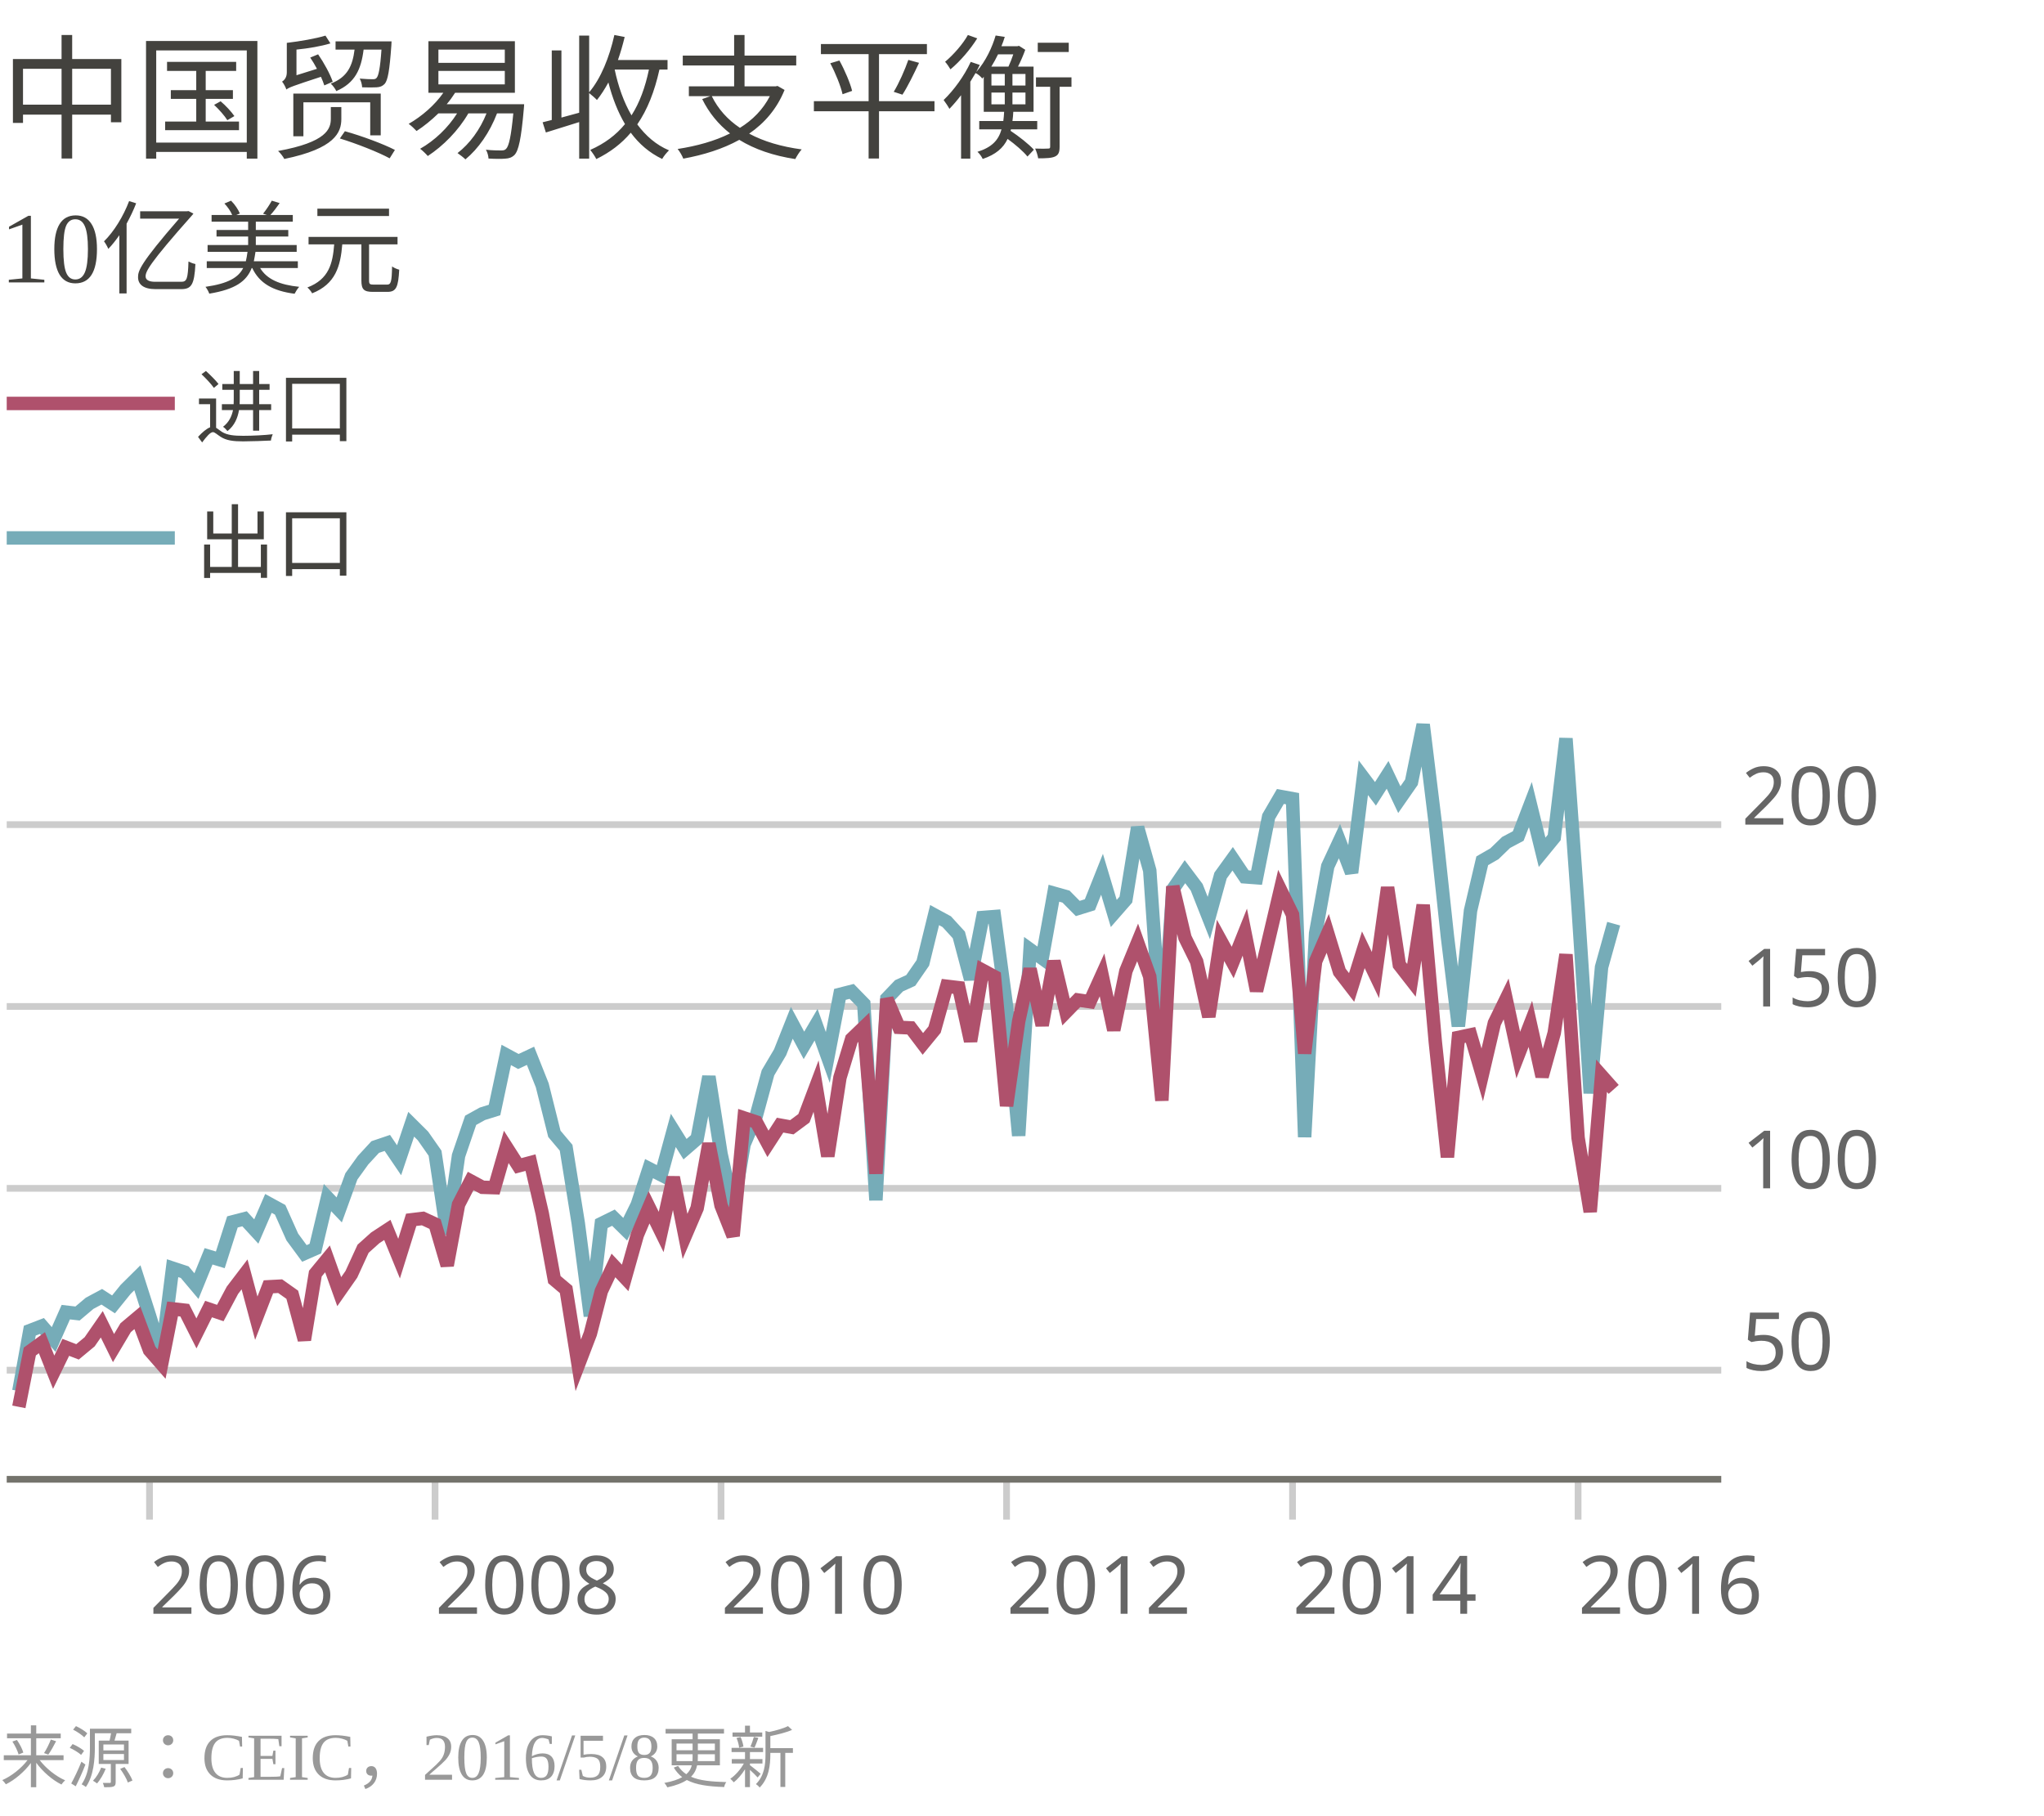
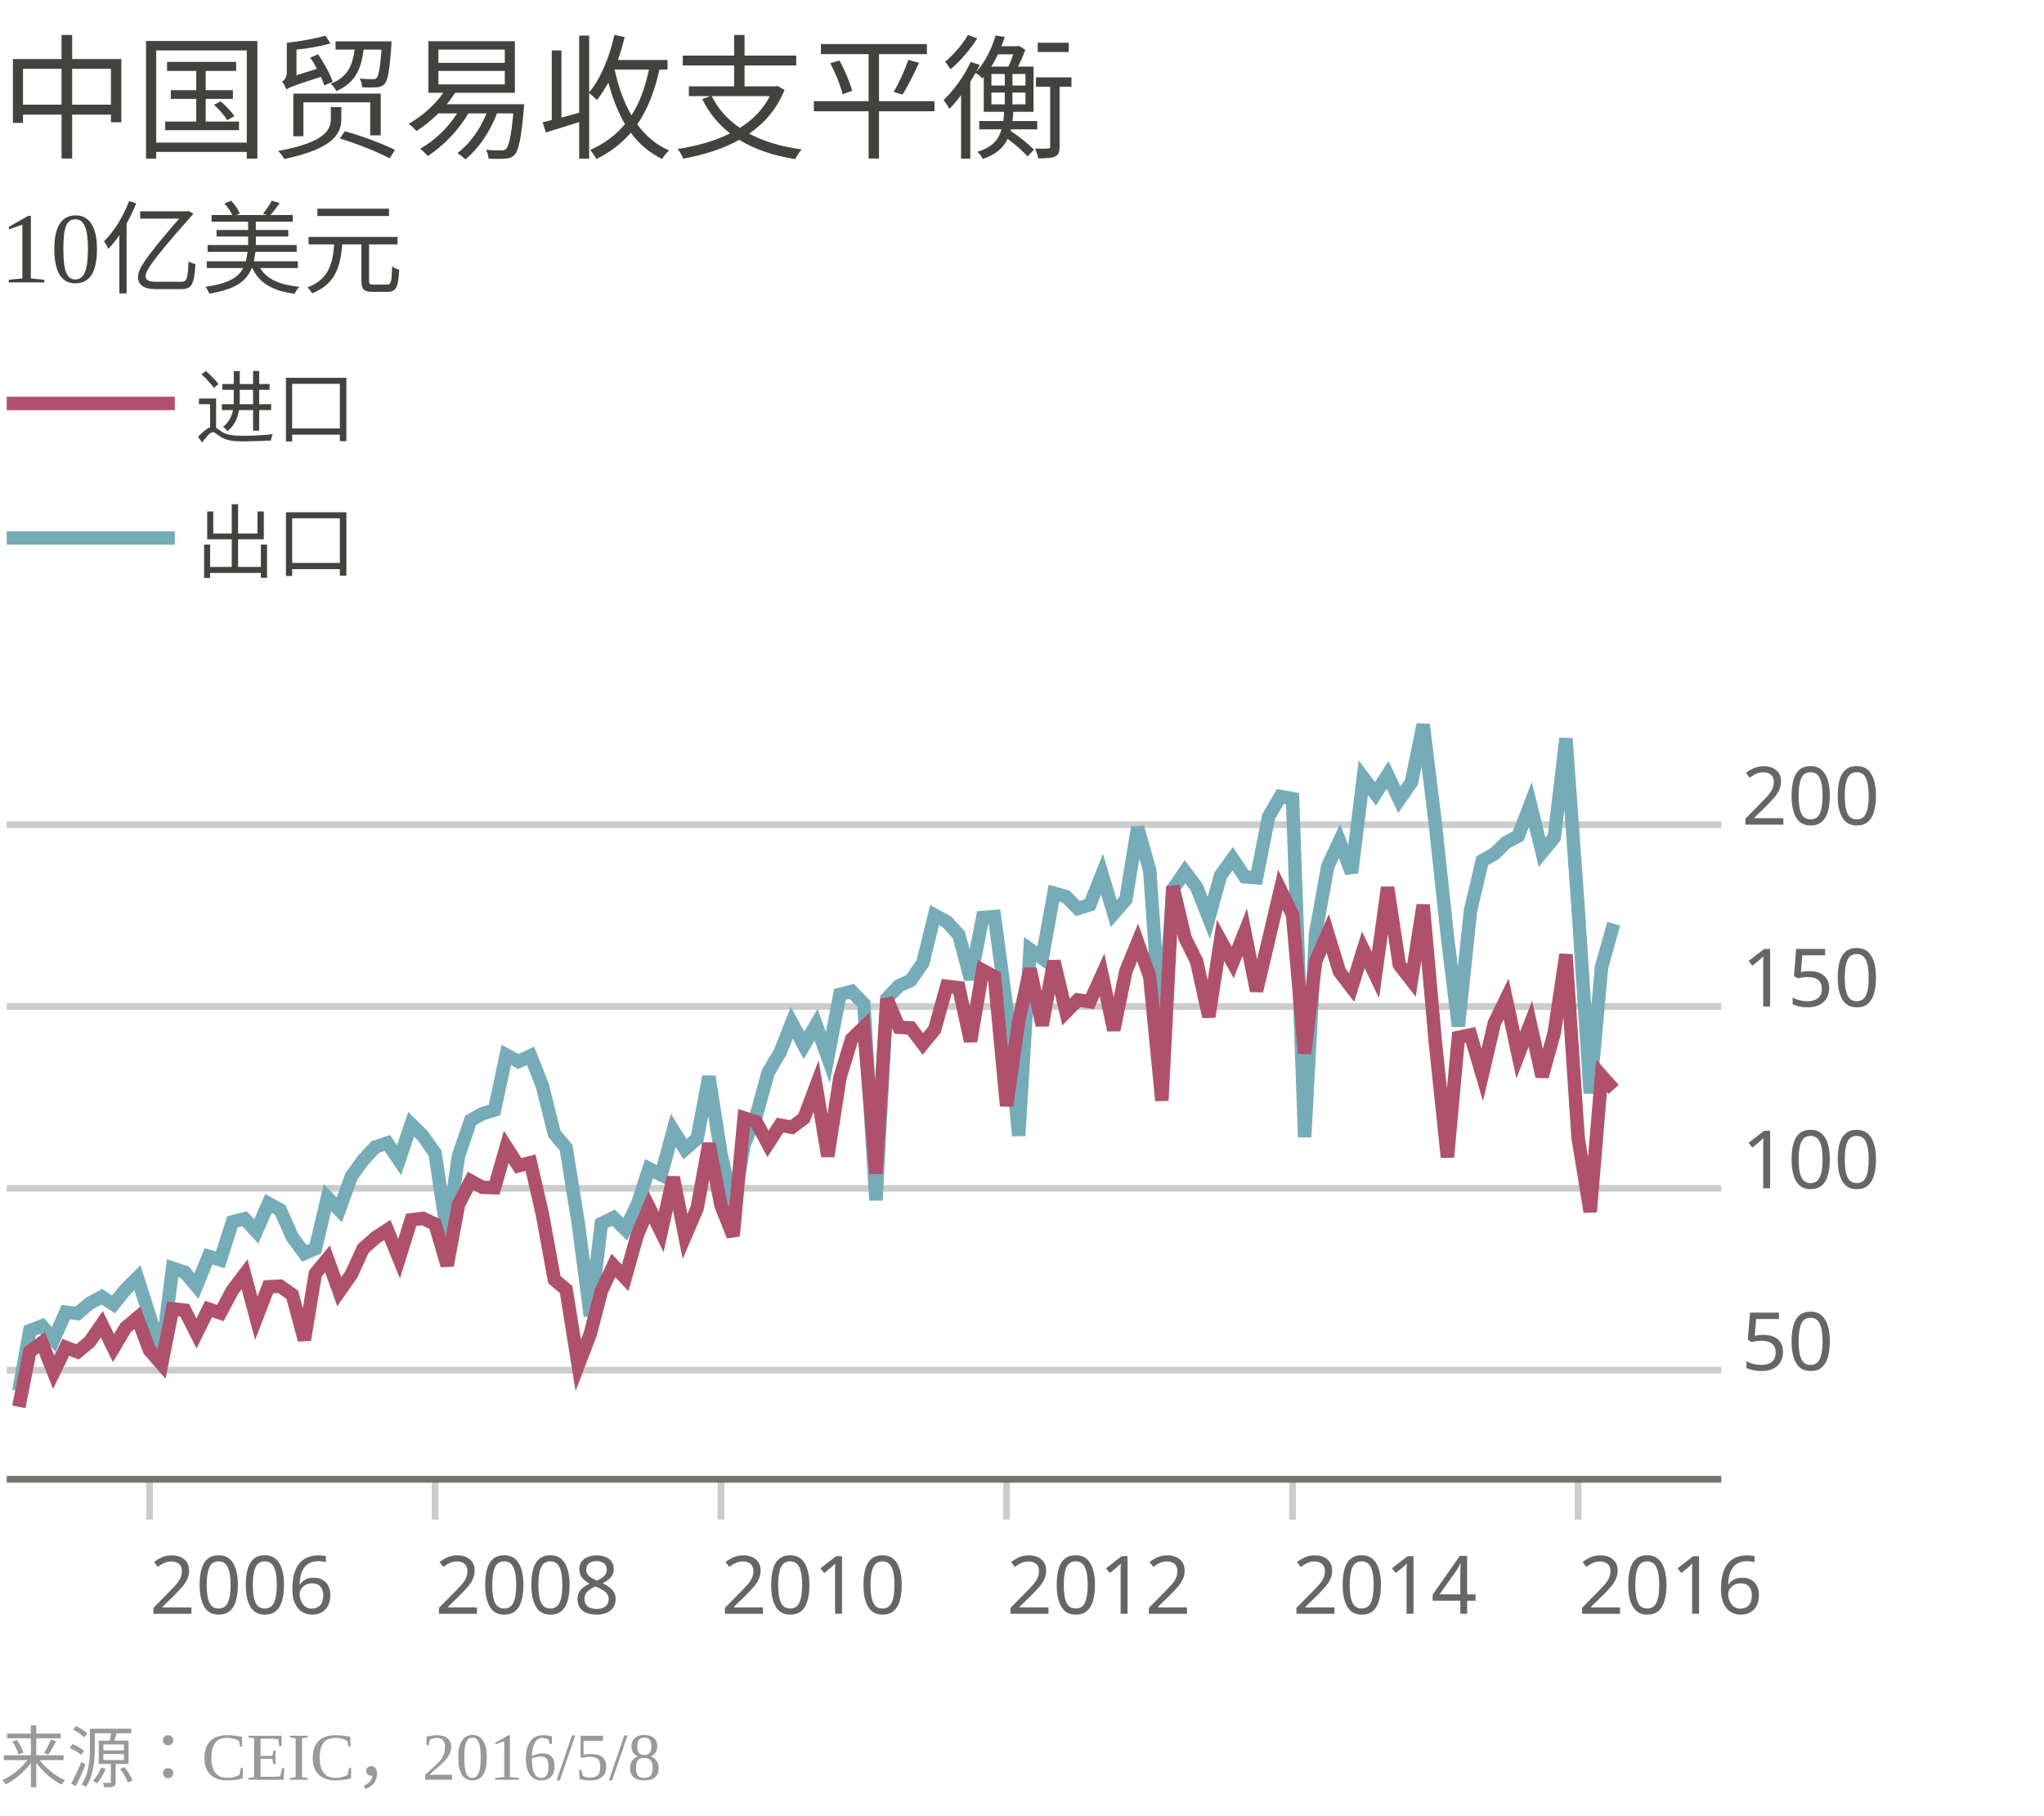
<svg xmlns="http://www.w3.org/2000/svg" viewBox="0 0 304 270">
  <text class="chart-title" fill="#43423e" font-size="20" y="22">中国贸易收支平衡</text>
  <text class="chart-subtitle" fill="#43423e" font-size="15" y="42">10亿美元</text>
-   <text class="chart-source" font-size="10" fill-opacity="0.4" y="265">来源：CEIC，2016/5/8更新</text>
+   <text class="chart-source" font-size="10" fill-opacity="0.4" y="265">来源：CEIC，2016/5/8</text>
  <g transform="translate(1,100)">
    <g transform="translate(0,120)" class="x axis">
      <g class="tick" style="" transform="translate(21.23546,0)">
        <line y2="6" x2="0" fill="none" stroke="#000" stroke-opacity="0.2" />
        <text dy="0" style="" y="20" x="0" font-family="MetricWeb,sans-serif" fill-opacity="0.6" font-size="12" text-anchor="start">2006</text>
      </g>
      <g class="tick" style="" transform="translate(63.70637,0)">
        <line y2="6" x2="0" fill="none" stroke="#000" stroke-opacity="0.2" />
        <text dy="0" style="" y="20" x="0" font-family="MetricWeb,sans-serif" fill-opacity="0.6" font-size="12" text-anchor="start">2008</text>
      </g>
      <g class="tick" style="" transform="translate(106.2355,0)">
        <line y2="6" x2="0" fill="none" stroke="#000" stroke-opacity="0.2" />
        <text dy="0" style="" y="20" x="0" font-family="MetricWeb,sans-serif" fill-opacity="0.6" font-size="12" text-anchor="start">2010</text>
      </g>
      <g class="tick" style="" transform="translate(148.7064,0)">
        <line y2="6" x2="0" fill="none" stroke="#000" stroke-opacity="0.2" />
        <text dy="0" style="" y="20" x="0" font-family="MetricWeb,sans-serif" fill-opacity="0.6" font-size="12" text-anchor="start">2012</text>
      </g>
      <g class="tick" style="" transform="translate(191.2355,0)">
        <line y2="6" x2="0" fill="none" stroke="#000" stroke-opacity="0.2" />
        <text dy="0" style="" y="20" x="0" font-family="MetricWeb,sans-serif" fill-opacity="0.6" font-size="12" text-anchor="start">2014</text>
      </g>
      <g class="tick" style="" transform="translate(233.7064,0)">
        <line y2="6" x2="0" fill="none" stroke="#000" stroke-opacity="0.2" />
        <text dy="0" style="" y="20" x="0" font-family="MetricWeb,sans-serif" fill-opacity="0.6" font-size="12" text-anchor="start">2016</text>
      </g>
      <path class="domain" d="M0,0V0H255V0" fill="none" stroke="#74736c" />
    </g>
    <g transform="translate(255,0)" class="y axis">
      <g class="tick" style="" transform="translate(0,103.7727)">
        <line x2="-255" y2="0" fill="none" stroke="#000" stroke-opacity="0.2" />
        <text dy="0" style="text-anchor: start;" x="3" y="0" font-family="MetricWeb,sans-serif" fill-opacity="0.6" font-size="12">50</text>
      </g>
      <g class="tick" style="" transform="translate(0,76.72727)">
        <line x2="-255" y2="0" fill="none" stroke="#000" stroke-opacity="0.2" />
        <text dy="0" style="text-anchor: start;" x="3" y="0" font-family="MetricWeb,sans-serif" fill-opacity="0.6" font-size="12">100</text>
      </g>
      <g class="tick" style="" transform="translate(0,49.68182)">
        <line x2="-255" y2="0" fill="none" stroke="#000" stroke-opacity="0.2" />
        <text dy="0" style="text-anchor: start;" x="3" y="0" font-family="MetricWeb,sans-serif" fill-opacity="0.6" font-size="12">150</text>
      </g>
      <g class="tick" style="" transform="translate(0,22.63636)">
        <line x2="-255" y2="0" fill="none" stroke="#000" stroke-opacity="0.2" />
        <text dy="0" style="text-anchor: start;" x="3" y="0" font-family="MetricWeb,sans-serif" fill-opacity="0.6" font-size="12">200</text>
      </g>
      <path class="domain" d="M-255,1H0V120H-255" fill="none" stroke="#000" stroke-opacity="0" />
    </g>
    <g class="chart-key" transform="translate(0,-35)">
      <g class="key-element" transform="translate(0,0)">
        <text x="28" font-size="12" fill="#43423e">进口</text>
        <line x1="0" x2="25" y1="-5" y2="-5" stroke-width="2" fill="none" stroke="#af516c" />
      </g>
      <g class="key-element" transform="translate(0,20)">
        <text x="28" font-size="12" fill="#43423e">出口</text>
        <line x1="0" x2="25" y1="-5" y2="-5" stroke-width="2" fill="none" stroke="#76acb8" />
      </g>
    </g>
    <g>
      <path d="M1.804,106.871L3.433,97.894L5.236,97.2L6.982,99.214L8.785,95.14L10.53,95.343L12.334,93.82L14.138,92.854L15.883,93.987L17.687,91.755L19.432,90.027L21.235,95.665L23.039,101.551L24.668,88.602L26.472,89.196L28.217,91.27L30.021,86.836L31.766,87.363L33.569,81.722L35.373,81.255L37.118,83.149L38.922,78.97L40.667,79.922L42.471,83.965L44.274,86.412L45.903,85.693L47.707,78.107L49.452,79.938L51.256,74.96L53.001,72.538L54.805,70.585L56.608,69.976L58.354,72.549L60.157,67.196L61.903,68.93L63.706,71.505L65.51,83.56L67.197,71.879L69.001,66.608L70.746,65.641L72.55,65.08L74.295,56.889L76.099,57.864L77.902,57.019L79.648,61.405L81.451,68.621L83.196,70.692L85,81.891L86.804,95.716L88.433,81.979L90.236,81.09L91.982,82.808L93.785,79.155L95.53,73.795L97.334,74.722L99.138,68.106L100.883,70.906L102.687,69.342L104.432,60.108L106.235,71.602L108.039,79.69L109.668,70.176L111.472,65.952L113.217,59.549L115.021,56.5L116.766,52.105L118.569,55.468L120.373,52.394L122.118,57.265L123.922,47.883L125.667,47.438L127.471,49.285L129.274,78.493L130.903,48.492L132.707,46.607L134.452,45.81L136.256,43.201L138.001,36.09L139.805,37.07L141.608,39.041L143.354,45.63L145.157,36.449L146.903,36.312L148.706,49.715L150.51,68.9L152.197,41.212L154.001,42.514L155.746,32.837L157.55,33.344L159.295,35.11L161.099,34.551L162.902,30.02L164.648,35.85L166.451,33.789L168.196,23.053L170,29.47L171.804,55.433L173.433,32.27L175.236,29.635L176.982,31.958L178.785,36.529L180.53,30.214L182.334,27.716L184.138,30.401L185.883,30.531L187.687,21.444L189.432,18.448L191.235,18.779L193.039,69.104L194.668,38.805L196.472,28.835L198.217,25.085L200.021,29.783L201.766,15.663L203.569,18.057L205.373,15.233L207.118,18.922L208.922,16.329L210.667,7.755L212.471,22.497L214.274,39.301L215.903,52.62L217.707,35.439L219.452,28.014L221.256,26.977L223.001,25.289L224.805,24.33L226.608,19.632L228.354,26.75L230.157,24.549L231.903,9.826L233.706,34.977L235.51,62.585L237.197,43.833L239.001,37.369" stroke-width="2" fill="none" stroke="#76acb8" />
      <path d="M1.804,109.227L3.433,100.995L5.236,99.683L6.982,104.076L8.785,100.375L10.53,101.047L12.334,99.55L14.138,96.945L15.883,100.486L17.687,97.451L19.432,95.986L21.235,100.798L23.039,102.862L24.668,94.655L26.472,94.853L28.217,98.304L30.021,94.681L31.766,95.273L33.569,91.889L35.373,89.524L37.118,96.039L38.922,91.372L40.667,91.279L42.471,92.555L44.274,99.262L45.903,89.41L47.707,87.219L49.452,92.094L51.256,89.515L53.001,85.713L54.805,84.094L56.608,82.911L58.354,87.181L60.157,81.412L61.903,81.201L63.706,82.042L65.51,88.188L67.197,79.131L69.001,75.63L70.746,76.572L72.55,76.629L74.295,70.563L76.099,73.386L77.902,72.906L79.648,80.466L81.451,90.305L83.196,91.777L85,103.046L86.804,98.335L88.433,92.019L90.236,88.195L91.982,90.05L93.785,83.664L95.53,79.545L97.334,83.221L99.138,75.101L100.883,83.881L102.687,79.67L104.432,70.077L106.235,79.266L108.039,83.808L109.668,66.262L111.472,66.861L113.217,70.113L115.021,67.33L116.766,67.646L118.569,66.306L120.373,61.522L122.118,71.949L123.922,60.264L125.667,54.513L127.471,52.779L129.274,74.541L130.903,48.567L132.707,52.785L134.452,52.868L136.256,55.249L138.001,53.12L139.805,46.676L141.608,46.891L143.354,54.843L145.157,44.307L146.903,45.248L148.706,64.47L150.51,51.87L152.197,44.105L154.001,52.481L155.746,42.952L157.55,50.503L159.295,48.712L161.099,48.972L162.902,44.986L164.648,53.185L166.451,44.409L168.196,40.156L170,45.236L171.804,63.669L173.433,31.825L175.236,39.459L176.982,43.006L178.785,51.201L180.53,39.852L182.334,43.142L184.138,38.627L185.883,47.357L187.687,39.727L189.432,32.318L191.235,36.017L193.039,56.669L194.668,42.972L196.472,38.816L198.217,44.515L200.021,46.856L201.766,41.249L203.569,45.014L205.373,31.981L207.118,43.482L208.922,45.795L210.667,34.59L212.471,54.969L214.274,72.091L215.903,54.286L217.707,53.903L219.452,59.856L221.256,52.15L223.001,48.561L224.805,56.915L226.608,52.271L228.354,60.093L230.157,53.62L231.903,41.95L233.706,69.209L235.51,80.215L237.197,59.983L239.001,62.014" stroke-width="2" fill="none" stroke="#af516c" />
    </g>
  </g>
</svg>
